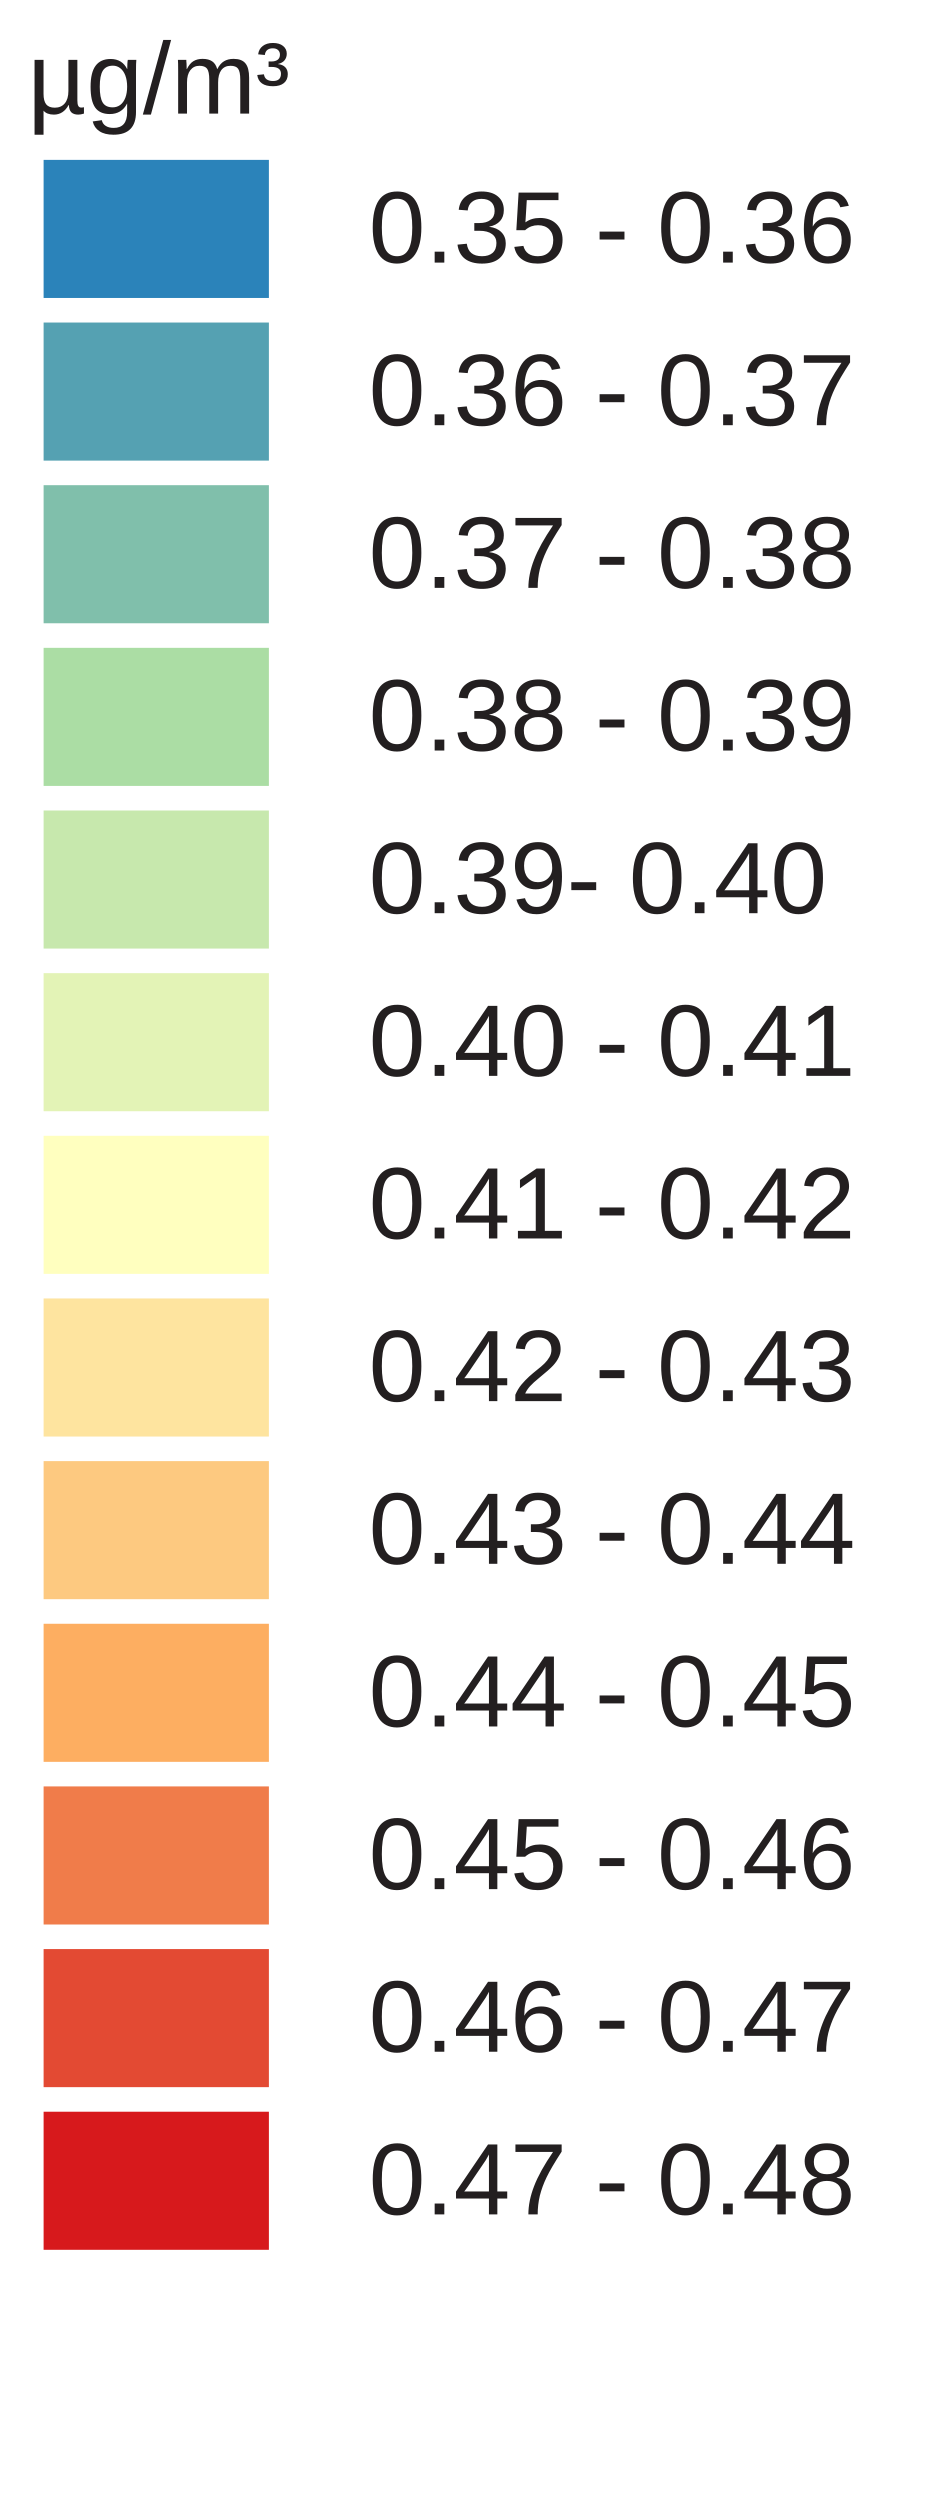
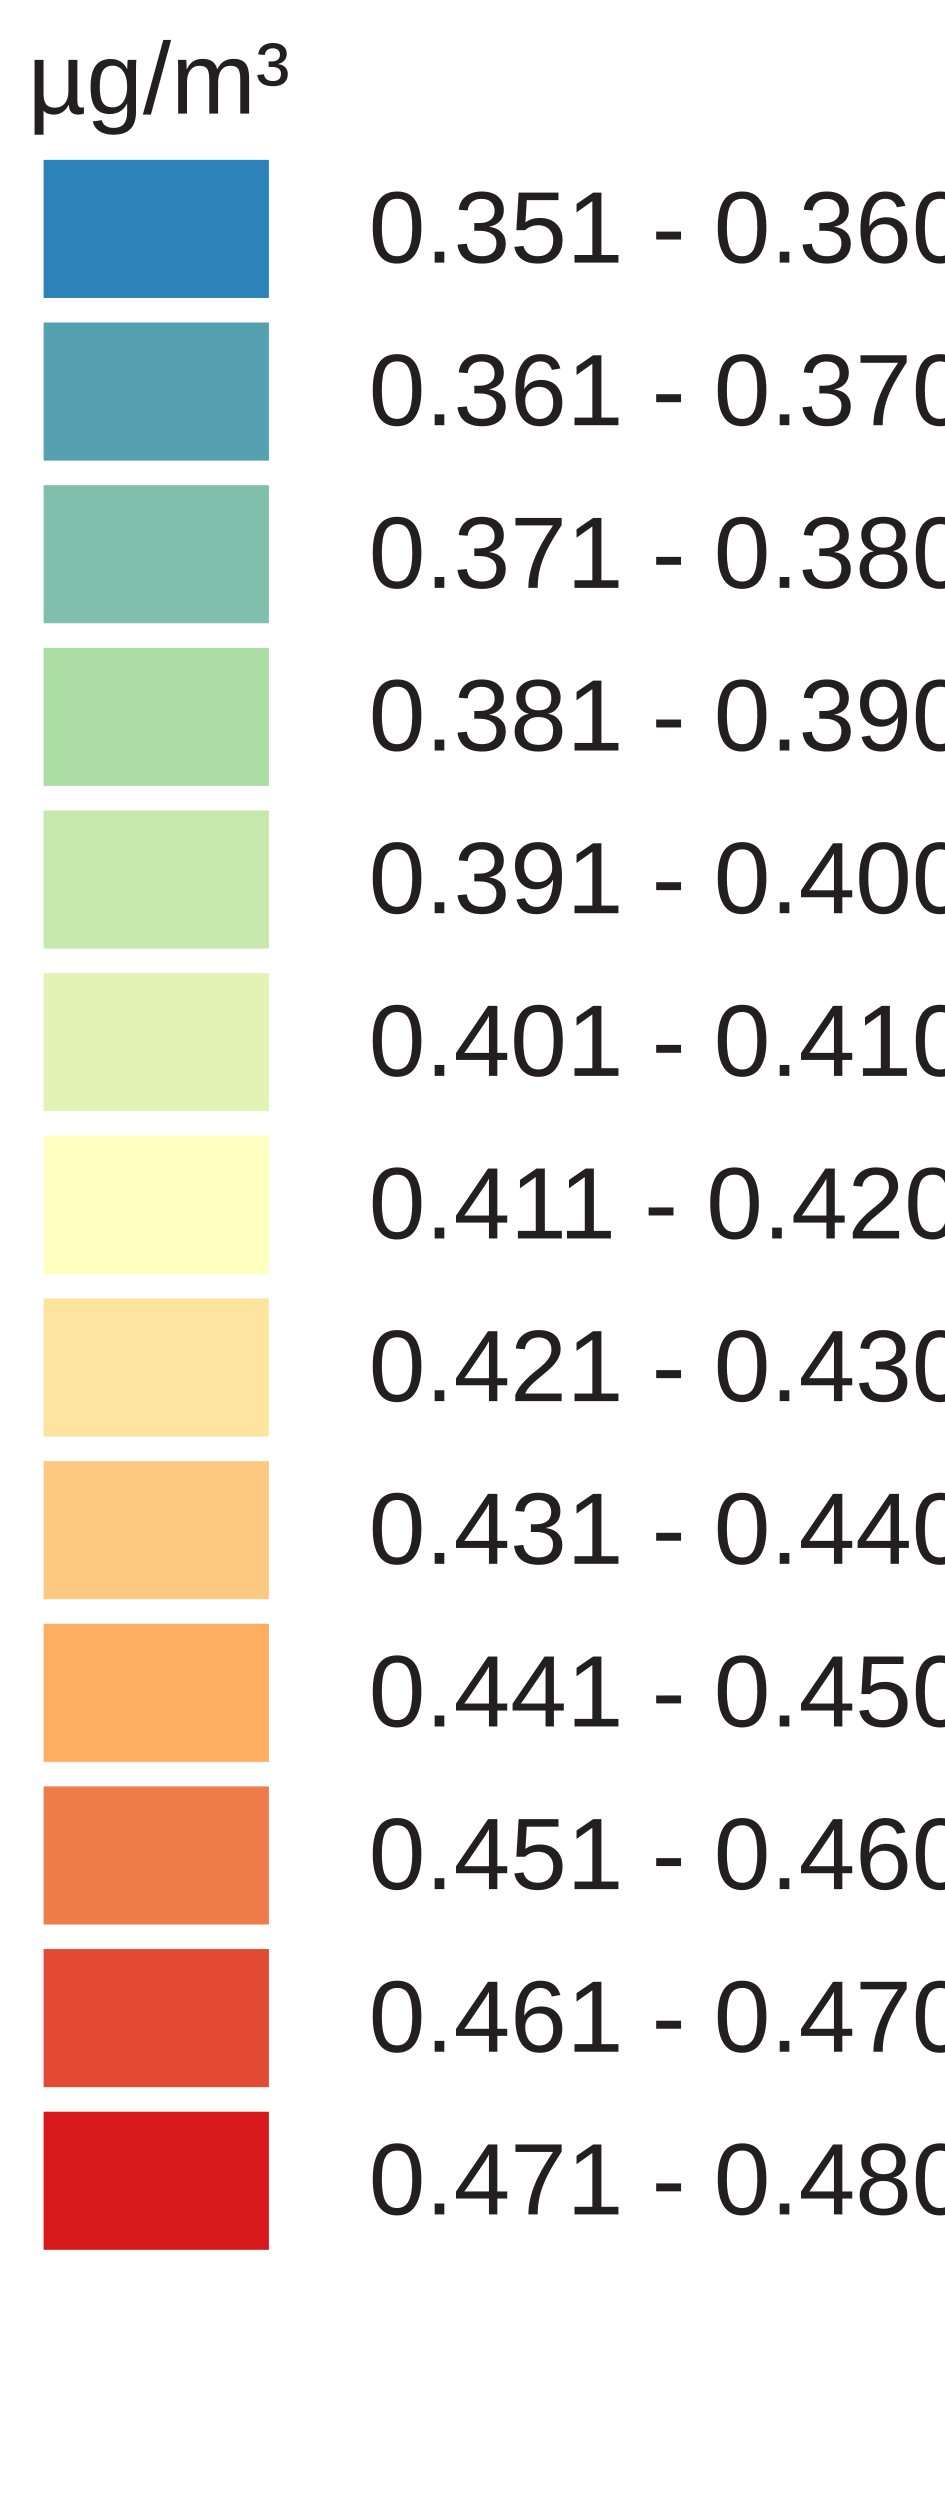
<svg xmlns="http://www.w3.org/2000/svg" version="1.1" id="Layer_1" x="0px" y="0px" width="130px" height="344px" viewBox="0 0 130 344" enable-background="new 0 0 130 344" xml:space="preserve">
  <rect x="6" y="22" fill="#2b83ba" width="31" height="19" />
  <rect x="6" y="44.381" fill="#55a1b2" width="31" height="19" />
  <rect x="6" y="66.762" fill="#80bfab" width="31" height="19" />
  <rect x="6" y="89.143" fill="#abdda4" width="31" height="19" />
  <rect x="6" y="111.524" fill="#c7e8ad" width="31" height="19" />
  <rect x="6" y="133.905" fill="#e3f3b6" width="31" height="19" />
  <rect x="6" y="156.286" fill="#ffffbf" width="31" height="19" />
  <rect x="6" y="178.668" fill="#fee49f" width="31" height="19" />
  <rect x="6" y="201.049" fill="#fdc980" width="31" height="19" />
  <rect x="6" y="223.43" fill="#fdae61" width="31" height="19" />
  <rect x="6" y="245.811" fill="#f07c4a" width="31" height="19" />
  <rect x="6" y="268.192" fill="#e34a33" width="31" height="19" />
  <rect x="6" y="290.573" fill="#d7191c" width="31" height="19" />
-   <text transform="matrix(1 0 0 1 46.853 36.1304)" fill="#231F20" font-family="Arial" font-size="14"> 0.35 - 0.36 </text>
-   <text transform="matrix(1 0 0 1 46.853 58.5112)" fill="#231F20" font-family="Arial" font-size="14"> 0.36 - 0.37 </text>
-   <text transform="matrix(1 0 0 1 46.853 80.8926)" fill="#231F20" font-family="Arial" font-size="14"> 0.37 - 0.38 </text>
-   <text transform="matrix(1 0 0 1 46.853 103.2734)" fill="#231F20" font-family="Arial" font-size="14"> 0.38 - 0.39 </text>
-   <text transform="matrix(1 0 0 1 46.853 125.6548)" fill="#231F20" font-family="Arial" font-size="14"> 0.39- 0.40 </text>
-   <text transform="matrix(1 0 0 1 46.853 148.0352)" fill="#231F20" font-family="Arial" font-size="14"> 0.40 - 0.41 </text>
-   <text transform="matrix(1 0 0 1 46.853 170.417)" fill="#231F20" font-family="Arial" font-size="14"> 0.41 - 0.42 </text>
-   <text transform="matrix(1 0 0 1 46.853 192.7988)" fill="#231F20" font-family="Arial" font-size="14"> 0.42 - 0.43 </text>
-   <text transform="matrix(1 0 0 1 46.853 215.1797)" fill="#231F20" font-family="Arial" font-size="14"> 0.43 - 0.44 </text>
-   <text transform="matrix(1 0 0 1 46.853 237.5605)" fill="#231F20" font-family="Arial" font-size="14"> 0.44 - 0.45</text>
-   <text transform="matrix(1 0 0 1 46.853 259.9413)" fill="#231F20" font-family="Arial" font-size="14"> 0.45 - 0.46 </text>
-   <text transform="matrix(1 0 0 1 46.853 282.3221)" fill="#231F20" font-family="Arial" font-size="14"> 0.46 - 0.47 </text>
-   <text transform="matrix(1 0 0 1 46.853 304.7029)" fill="#231F20" font-family="Arial" font-size="14"> 0.47 - 0.48 </text>
+   <text transform="matrix(1 0 0 1 46.853 36.1304)" fill="#231F20" font-family="Arial" font-size="14"> 0.351 - 0.360 </text>
+   <text transform="matrix(1 0 0 1 46.853 58.5112)" fill="#231F20" font-family="Arial" font-size="14"> 0.361 - 0.370 </text>
+   <text transform="matrix(1 0 0 1 46.853 80.8926)" fill="#231F20" font-family="Arial" font-size="14"> 0.371 - 0.380 </text>
+   <text transform="matrix(1 0 0 1 46.853 103.2734)" fill="#231F20" font-family="Arial" font-size="14"> 0.381 - 0.390 </text>
+   <text transform="matrix(1 0 0 1 46.853 125.6548)" fill="#231F20" font-family="Arial" font-size="14"> 0.391 - 0.400 </text>
+   <text transform="matrix(1 0 0 1 46.853 148.0352)" fill="#231F20" font-family="Arial" font-size="14"> 0.401 - 0.410 </text>
+   <text transform="matrix(1 0 0 1 46.853 170.417)" fill="#231F20" font-family="Arial" font-size="14"> 0.411 - 0.420 </text>
+   <text transform="matrix(1 0 0 1 46.853 192.7988)" fill="#231F20" font-family="Arial" font-size="14"> 0.421 - 0.430 </text>
+   <text transform="matrix(1 0 0 1 46.853 215.1797)" fill="#231F20" font-family="Arial" font-size="14"> 0.431 - 0.440 </text>
+   <text transform="matrix(1 0 0 1 46.853 237.5605)" fill="#231F20" font-family="Arial" font-size="14"> 0.441 - 0.450</text>
+   <text transform="matrix(1 0 0 1 46.853 259.9413)" fill="#231F20" font-family="Arial" font-size="14"> 0.451 - 0.460 </text>
+   <text transform="matrix(1 0 0 1 46.853 282.3221)" fill="#231F20" font-family="Arial" font-size="14"> 0.461 - 0.470 </text>
+   <text transform="matrix(1 0 0 1 46.853 304.7029)" fill="#231F20" font-family="Arial" font-size="14"> 0.471 - 0.480 </text>
  <text font-size="14" font-family="Arial" transform="translate(3.8027 15.631)" fill="#231F20">µg/m³</text>
</svg>
